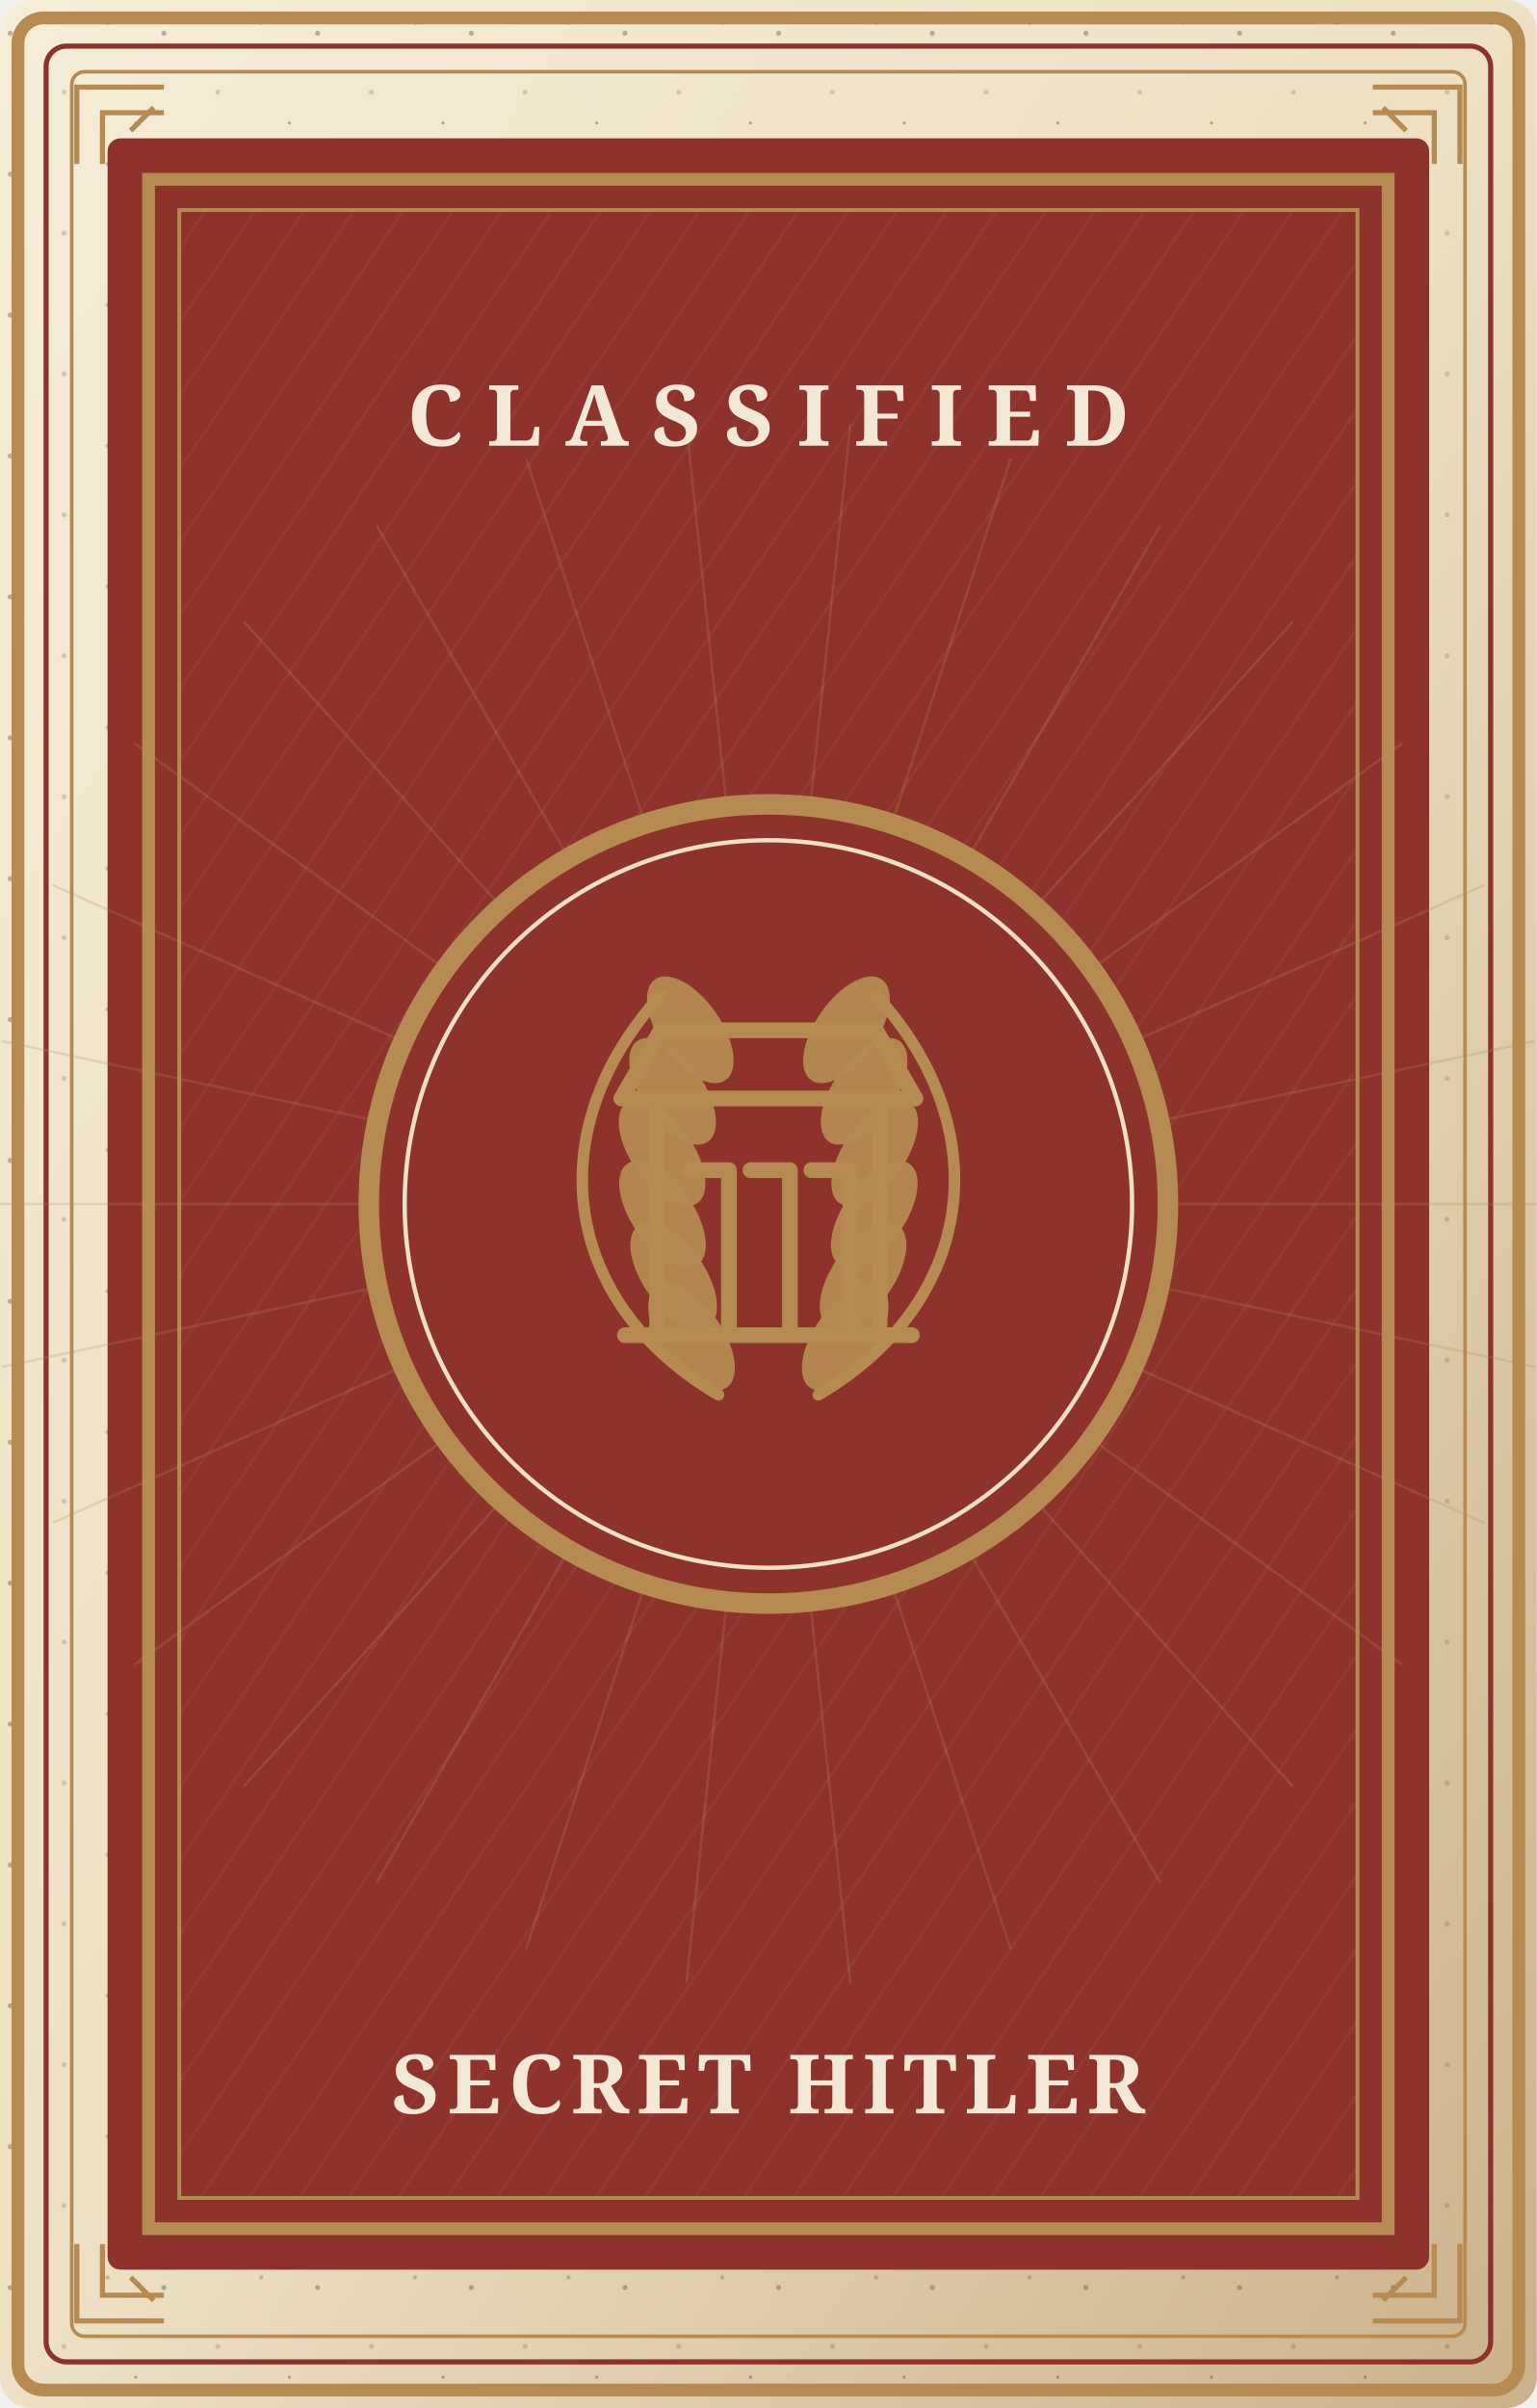
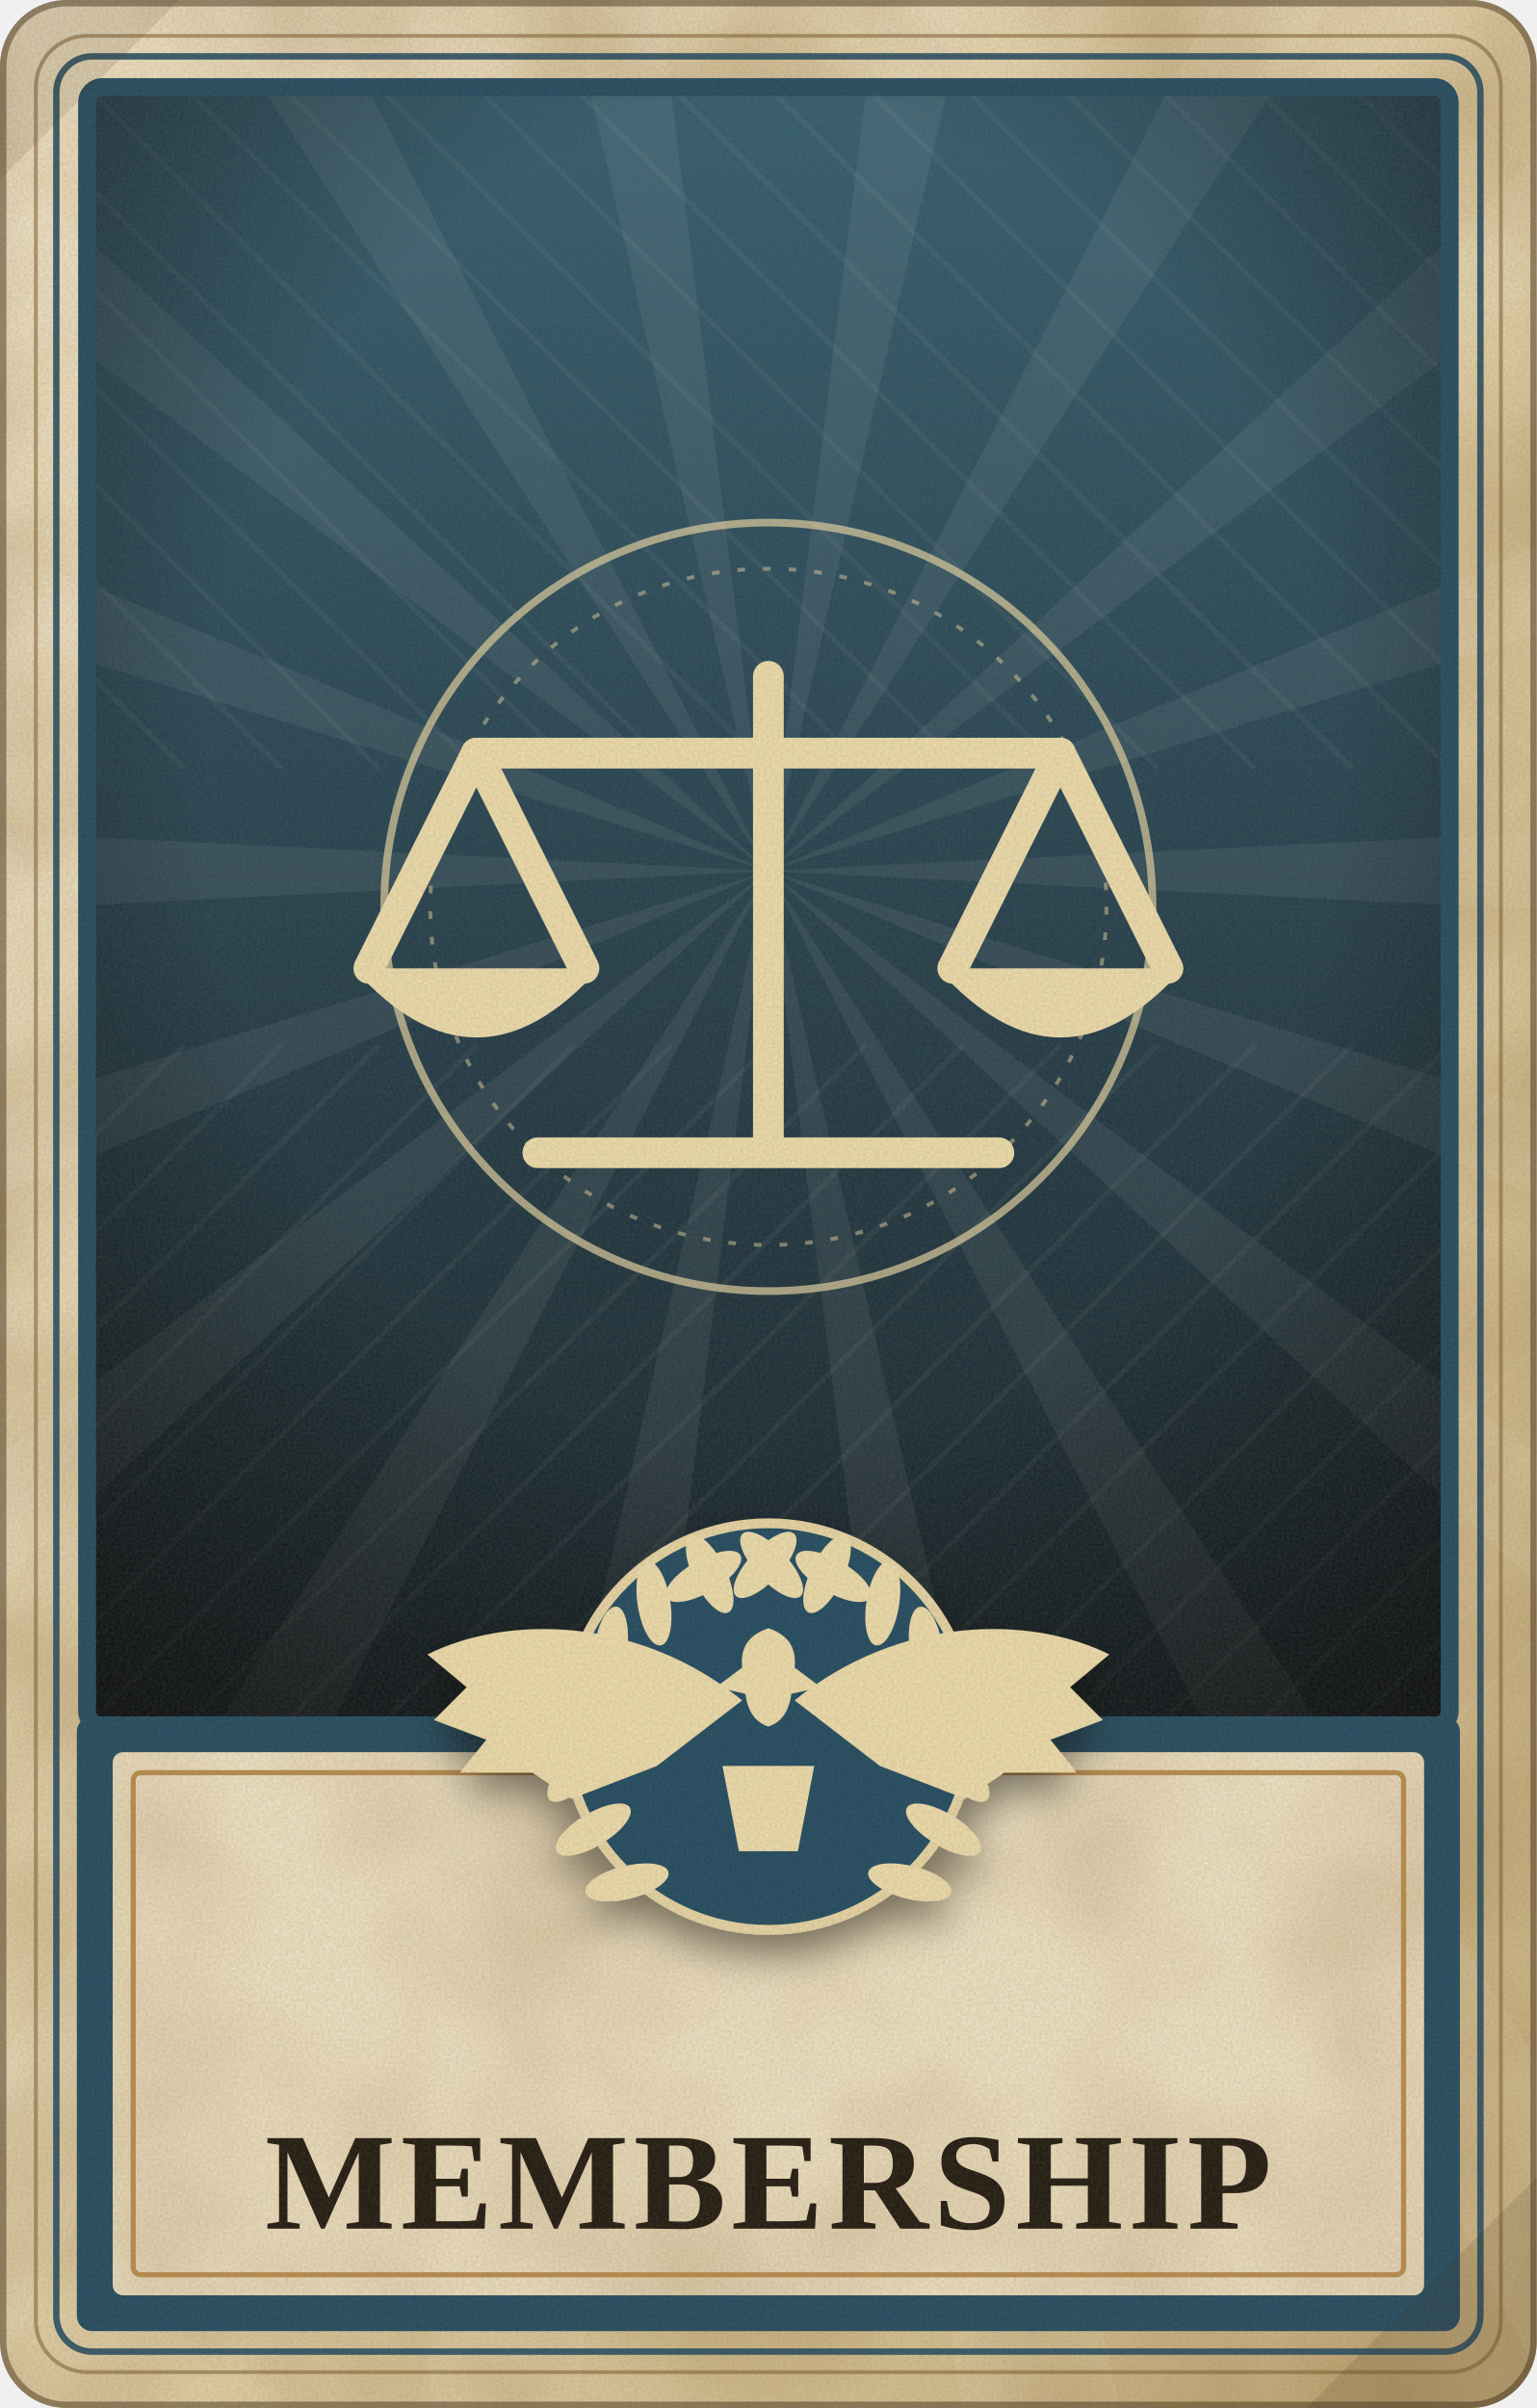
- <svg xmlns="http://www.w3.org/2000/svg" width="600" height="940" viewBox="0 0 600 940" role="img">
+ <svg xmlns="http://www.w3.org/2000/svg" width="600" height="940" viewBox="0 0 600 940">
  <defs>
-     <linearGradient id="paper" x1="0" x2="1" y1="0" y2="1">
-       <stop stop-color="#F6EDD8" />
-       <stop offset=".5" stop-color="#EDE0C4" />
-       <stop offset="1" stop-color="#CAB18A" />
+     <linearGradient id="paper" x1="0" y1="0" x2="1" y2="1">
+       <stop offset="0" stop-color="#efe3c6" />
+       <stop offset=".55" stop-color="#e3d2aa" />
+       <stop offset="1" stop-color="#c9b17f" />
    </linearGradient>
-     <linearGradient id="navy" x1="0" y1="0" x2="1" y2="1">
-       <stop stop-color="#1E4556" />
-       <stop offset="1" stop-color="#102A39" />
+     <linearGradient id="art" x1="0" y1="0" x2="0" y2="1">
+       <stop offset="0" stop-color="#2e5c73" />
+       <stop offset="1" stop-color="#10202b" />
    </linearGradient>
-     <linearGradient id="red" x1="0" y1="0" x2="1" y2="1">
-       <stop stop-color="#8E322C" />
-       <stop offset="1" stop-color="#541D20" />
-     </linearGradient>
-     <pattern id="grain" x="0" y="0" width="60" height="55" patternUnits="userSpaceOnUse">
-       <circle cx="4" cy="13" r="1" fill="#503621" opacity=".34" />
-       <circle cx="25" cy="36" r="1" fill="#503621" opacity=".19" />
-       <circle cx="42" cy="9" r=".8" fill="#503621" opacity=".27" />
-       <circle cx="53" cy="48" r=".6" fill="#503621" opacity=".4" />
-     </pattern>
-     <pattern id="hatch" width="16" height="16" patternUnits="userSpaceOnUse" patternTransform="rotate(34)">
-       <path d="M0 0 V16" stroke="#F9E5BC" stroke-opacity=".055" stroke-width="2" />
-     </pattern>
+     <radialGradient id="vig" cx=".5" cy=".42" r=".75">
+       <stop offset=".55" stop-color="#000" stop-opacity="0" />
+       <stop offset="1" stop-color="#000" stop-opacity=".62" />
+     </radialGradient>
+     <filter id="grain" x="0" y="0" width="100%" height="100%">
+       <feTurbulence type="fractalNoise" baseFrequency=".9" numOctaves="2" seed="4" />
+       <feColorMatrix values="0 0 0 0 .25  0 0 0 0 .17  0 0 0 0 .08  0 0 0 .55 0" />
+       <feComposite in2="SourceGraphic" operator="in" />
+     </filter>
+     <filter id="stain" x="0" y="0" width="100%" height="100%">
+       <feTurbulence type="fractalNoise" baseFrequency=".012" numOctaves="3" seed="9" />
+       <feColorMatrix values="0 0 0 0 .35  0 0 0 0 .22  0 0 0 0 .08  0 0 0 .9 -.28" />
+       <feComposite in2="SourceGraphic" operator="in" />
+     </filter>
+     <filter id="rough">
+       <feTurbulence type="fractalNoise" baseFrequency=".05" numOctaves="2" seed="2" result="n" />
+       <feDisplacementMap in="SourceGraphic" in2="n" scale="3" />
+     </filter>
+     <filter id="shadow" x="-20%" y="-20%" width="140%" height="140%">
+       <feDropShadow dx="0" dy="6" stdDeviation="6" flood-opacity=".5" />
+     </filter>
+     <clipPath id="card">
+       <rect x="0" y="0" width="600" height="940" rx="26" />
+     </clipPath>
+     <clipPath id="art">
+       <rect x="34" y="34" width="532" height="640" rx="6" />
+     </clipPath>
  </defs>
-   <rect x="0" y="0" width="600" height="940" rx="12" fill="url(#paper)" stroke="none" stroke-width="1" />
-   <rect x="0" y="0" width="600" height="940" rx="12" fill="url(#grain)" stroke="none" stroke-width="1" />
-   <rect x="7" y="7" width="586" height="926" rx="10" fill="none" stroke="#B58B52" stroke-width="5" />
-   <rect x="18" y="18" width="564" height="904" rx="8" fill="none" stroke="#8E322C" stroke-width="2" />
-   <rect x="28" y="28" width="544" height="884" rx="5" fill="none" stroke="#B58B52" stroke-width="1.4" />
-   <g transform="translate(30,30) scale(1)" stroke="#B58B52" fill="none" stroke-width="2">
-     <path d="M0 34 V4 H34 M10 34 V14 H34" />
-     <path d="M21 21 L30 12" />
-     <circle cx="28" cy="28" r="3" fill="#B58B52" stroke="none" />
+   <g clip-path="url(#card)">
+     <rect width="600" height="940" fill="url(#paper)" />
+     <rect width="600" height="940" fill="#fff" filter="url(#stain)" opacity=".8" />
+     <rect x="34" y="34" width="532" height="640" fill="url(#art)" />
+     <g clip-path="url(#art)">
+       <rect x="34" y="34" width="532" height="640" fill="url(#art)" />
+       <path d="M-270 34 L-4 300 M-270 674 L-4 408" stroke="#fff" opacity=".05" stroke-width="2" />
+       <path d="M-232 34 L34 300 M-232 674 L34 408" stroke="#fff" opacity=".05" stroke-width="2" />
+       <path d="M-194 34 L72 300 M-194 674 L72 408" stroke="#fff" opacity=".05" stroke-width="2" />
+       <path d="M-156 34 L110 300 M-156 674 L110 408" stroke="#fff" opacity=".05" stroke-width="2" />
+       <path d="M-118 34 L148 300 M-118 674 L148 408" stroke="#fff" opacity=".05" stroke-width="2" />
+       <path d="M-80 34 L186 300 M-80 674 L186 408" stroke="#fff" opacity=".05" stroke-width="2" />
+       <path d="M-42 34 L224 300 M-42 674 L224 408" stroke="#fff" opacity=".05" stroke-width="2" />
+       <path d="M-4 34 L262 300 M-4 674 L262 408" stroke="#fff" opacity=".05" stroke-width="2" />
+       <path d="M34 34 L300 300 M34 674 L300 408" stroke="#fff" opacity=".05" stroke-width="2" />
+       <path d="M72 34 L338 300 M72 674 L338 408" stroke="#fff" opacity=".05" stroke-width="2" />
+       <path d="M110 34 L376 300 M110 674 L376 408" stroke="#fff" opacity=".05" stroke-width="2" />
+       <path d="M148 34 L414 300 M148 674 L414 408" stroke="#fff" opacity=".05" stroke-width="2" />
+       <path d="M186 34 L452 300 M186 674 L452 408" stroke="#fff" opacity=".05" stroke-width="2" />
+       <path d="M224 34 L490 300 M224 674 L490 408" stroke="#fff" opacity=".05" stroke-width="2" />
+       <path d="M262 34 L528 300 M262 674 L528 408" stroke="#fff" opacity=".05" stroke-width="2" />
+       <path d="M300 34 L566 300 M300 674 L566 408" stroke="#fff" opacity=".05" stroke-width="2" />
+       <path d="M338 34 L604 300 M338 674 L604 408" stroke="#fff" opacity=".05" stroke-width="2" />
+       <path d="M376 34 L642 300 M376 674 L642 408" stroke="#fff" opacity=".05" stroke-width="2" />
+       <path d="M414 34 L680 300 M414 674 L680 408" stroke="#fff" opacity=".05" stroke-width="2" />
+       <path d="M452 34 L718 300 M452 674 L718 408" stroke="#fff" opacity=".05" stroke-width="2" />
+       <path d="M490 34 L756 300 M490 674 L756 408" stroke="#fff" opacity=".05" stroke-width="2" />
+       <path d="M528 34 L794 300 M528 674 L794 408" stroke="#fff" opacity=".05" stroke-width="2" />
+       <path d="M566 34 L832 300 M566 674 L832 408" stroke="#fff" opacity=".05" stroke-width="2" />
+       <path d="M604 34 L870 300 M604 674 L870 408" stroke="#fff" opacity=".05" stroke-width="2" />
+       <path d="M300 340 L999 305 L999 375Z" fill="#fff" opacity=".07" />
+       <path d="M300 340 L969 546 L945 612Z" fill="#fff" opacity=".07" />
+       <path d="M300 340 L858 763 L813 816Z" fill="#fff" opacity=".07" />
+       <path d="M300 340 L680 928 L619 963Z" fill="#fff" opacity=".07" />
+       <path d="M300 340 L456 1022 L387 1035Z" fill="#fff" opacity=".07" />
+       <path d="M300 340 L213 1035 L144 1022Z" fill="#fff" opacity=".07" />
+       <path d="M300 340 L-19 963 L-80 928Z" fill="#fff" opacity=".07" />
+       <path d="M300 340 L-213 816 L-258 763Z" fill="#fff" opacity=".07" />
+       <path d="M300 340 L-345 612 L-369 546Z" fill="#fff" opacity=".07" />
+       <path d="M300 340 L-399 375 L-399 305Z" fill="#fff" opacity=".07" />
+       <path d="M300 340 L-369 134 L-345 68Z" fill="#fff" opacity=".07" />
+       <path d="M300 340 L-258 -83 L-213 -136Z" fill="#fff" opacity=".07" />
+       <path d="M300 340 L-80 -248 L-19 -283Z" fill="#fff" opacity=".07" />
+       <path d="M300 340 L144 -342 L213 -355Z" fill="#fff" opacity=".07" />
+       <path d="M300 340 L387 -355 L456 -342Z" fill="#fff" opacity=".07" />
+       <path d="M300 340 L619 -283 L680 -248Z" fill="#fff" opacity=".07" />
+       <path d="M300 340 L813 -136 L858 -83Z" fill="#fff" opacity=".07" />
+       <path d="M300 340 L945 68 L969 134Z" fill="#fff" opacity=".07" />
+       <g transform="translate(300 354)">
+         <circle r="150" fill="none" stroke="#e8d8a8" stroke-width="3" opacity=".7" />
+         <circle r="132" fill="none" stroke="#e8d8a8" stroke-width="1.5" opacity=".5" stroke-dasharray="3 7" />
+       </g>
+       <g transform="translate(300 354) scale(3) translate(-300 -674)">
+         <g stroke="#efe0b0" fill="none" stroke-width="4" stroke-linecap="round">
+           <path d="M300 644 V704" />
+           <path d="M270 706 H330" />
+           <path d="M262 654 H338" />
+           <path d="M262 654 L248 682 M262 654 L276 682 M338 654 L324 682 M338 654 L352 682" />
+         </g>
+         <path d="M246 682 Q262 700 278 682 Z M322 682 Q338 700 354 682 Z" fill="#efe0b0" />
+       </g>
+       <rect x="34" y="34" width="532" height="640" fill="url(#vig)" />
+     </g>
+     <rect x="34" y="34" width="532" height="640" rx="6" fill="none" stroke="#1f4a63" stroke-width="7" />
+     <rect x="22" y="22" width="556" height="896" rx="14" fill="none" stroke="#1f4a63" stroke-width="2.5" opacity=".9" />
+     <rect x="14" y="14" width="572" height="912" rx="20" fill="none" stroke="#7a5a2c" stroke-width="1.5" opacity=".55" />
+     <path d="M26 674 L574 674 L574 712 L560 728 L574 744 L574 900 L26 900 L26 744 L40 728 L26 712 Z" fill="#1f4a63" opacity=".0" />
+     <rect x="30" y="670" width="540" height="240" rx="6" fill="#1f4a63" />
+     <rect x="44" y="684" width="512" height="212" rx="4" fill="#f1e6c9" />
+     <rect x="44" y="684" width="512" height="212" rx="4" fill="#fff" filter="url(#stain)" opacity=".55" />
+     <rect x="52" y="692" width="496" height="196" rx="3" fill="none" stroke="#b98d4e" stroke-width="2" />
+     <text x="300" y="870" text-anchor="middle" font-family="Georgia,'Times New Roman',serif" font-weight="900" font-size="54" fill="#1d1710" letter-spacing="2">MEMBERSHIP</text>
+     <g filter="url(#shadow)" transform="translate(300 674) scale(1.28) translate(-300 -674)">
+       <circle cx="300" cy="674" r="62" fill="#1f4a63" />
+       <circle cx="300" cy="674" r="62" fill="none" stroke="#e8d8a8" stroke-width="3" />
+       <ellipse cx="280.2" cy="628.2" rx="5" ry="13" transform="rotate(60 280.2 628.2)" fill="#efe0b0" />
+       <ellipse cx="299.0" cy="624.7" rx="5" ry="13" transform="rotate(43 299.0 624.7)" fill="#efe0b0" />
+       <ellipse cx="317.9" cy="627.5" rx="5" ry="13" transform="rotate(26 317.9 627.5)" fill="#efe0b0" />
+       <ellipse cx="334.9" cy="636.4" rx="5" ry="13" transform="rotate(9 334.9 636.4)" fill="#efe0b0" />
+       <ellipse cx="348.1" cy="650.3" rx="5" ry="13" transform="rotate(-8 348.1 650.3)" fill="#efe0b0" />
+       <ellipse cx="356.0" cy="667.7" rx="5" ry="13" transform="rotate(-25 356.0 667.7)" fill="#efe0b0" />
+       <ellipse cx="357.9" cy="686.7" rx="5" ry="13" transform="rotate(-42 357.9 686.7)" fill="#efe0b0" />
+       <ellipse cx="353.4" cy="705.4" rx="5" ry="13" transform="rotate(-59 353.4 705.4)" fill="#efe0b0" />
+       <ellipse cx="343.1" cy="721.5" rx="5" ry="13" transform="rotate(-76 343.1 721.5)" fill="#efe0b0" />
+       <ellipse cx="319.8" cy="628.2" rx="5" ry="13" transform="rotate(-60 319.8 628.2)" fill="#efe0b0" />
+       <ellipse cx="301.0" cy="624.7" rx="5" ry="13" transform="rotate(-43 301.0 624.7)" fill="#efe0b0" />
+       <ellipse cx="282.1" cy="627.5" rx="5" ry="13" transform="rotate(-26 282.1 627.5)" fill="#efe0b0" />
+       <ellipse cx="265.1" cy="636.4" rx="5" ry="13" transform="rotate(-9 265.1 636.4)" fill="#efe0b0" />
+       <ellipse cx="251.9" cy="650.3" rx="5" ry="13" transform="rotate(8 251.9 650.3)" fill="#efe0b0" />
+       <ellipse cx="244.0" cy="667.7" rx="5" ry="13" transform="rotate(25 244.0 667.7)" fill="#efe0b0" />
+       <ellipse cx="242.1" cy="686.7" rx="5" ry="13" transform="rotate(42 242.1 686.7)" fill="#efe0b0" />
+       <ellipse cx="246.6" cy="705.4" rx="5" ry="13" transform="rotate(59 246.6 705.4)" fill="#efe0b0" />
+       <ellipse cx="256.9" cy="721.5" rx="5" ry="13" transform="rotate(76 256.9 721.5)" fill="#efe0b0" />
+       <g fill="#efe0b0">
+         <path d="M308 666 C340 640 380 640 404 652 L392 662 L402 672 L386 678 L394 688 L372 688 L360 696 L334 686 Z" />
+         <path d="M292 666 C260 640 220 640 196 652 L208 662 L198 672 L214 678 L206 688 L228 688 L240 696 L266 686 Z" />
+         <path d="M300 644 q9 3 8 12 l8 6 l-9 2 q-1 8 -7 10 q-6 -2 -7 -10 l-9 -2 l8 -6 q-1 -9 8 -12z" />
+         <path d="M286 686 h28 l-5 26 h-18z" />
+       </g>
+     </g>
+     <rect width="600" height="940" fill="#fff" filter="url(#grain)" opacity=".5" />
+     <rect width="600" height="940" rx="26" fill="none" stroke="#3a2813" stroke-opacity=".45" stroke-width="5" />
+     <path d="M0 0 L70 0 L0 70 Z" fill="#3a2a14" opacity=".12" />
+     <path d="M600 940 L510 940 L600 850 Z" fill="#3a2a14" opacity=".14" />
  </g>
-   <g transform="translate(570 30) scale(-1 1)">
-     <g transform="translate(0,0) scale(1)" stroke="#B58B52" fill="none" stroke-width="2">
-       <path d="M0 34 V4 H34 M10 34 V14 H34" />
-       <path d="M21 21 L30 12" />
-       <circle cx="28" cy="28" r="3" fill="#B58B52" stroke="none" />
-     </g>
-   </g>
-   <g transform="translate(30 910) scale(1 -1)">
-     <g transform="translate(0,0) scale(1)" stroke="#B58B52" fill="none" stroke-width="2">
-       <path d="M0 34 V4 H34 M10 34 V14 H34" />
-       <path d="M21 21 L30 12" />
-       <circle cx="28" cy="28" r="3" fill="#B58B52" stroke="none" />
-     </g>
-   </g>
-   <g transform="translate(570 910) scale(-1 -1)">
-     <g transform="translate(0,0) scale(1)" stroke="#B58B52" fill="none" stroke-width="2">
-       <path d="M0 34 V4 H34 M10 34 V14 H34" />
-       <path d="M21 21 L30 12" />
-       <circle cx="28" cy="28" r="3" fill="#B58B52" stroke="none" />
-     </g>
-   </g>
-   <rect x="42" y="54" width="516" height="832" rx="5" fill="#8E322C" stroke="none" stroke-width="1" />
-   <rect x="58" y="70" width="484" height="800" rx="0" fill="none" stroke="#B58B52" stroke-width="5" />
-   <rect x="70" y="82" width="460" height="776" rx="0" fill="url(#hatch)" stroke="#B58B52" stroke-width="1.5" />
-   <line x1="438.0" y1="470.0" x2="606.0" y2="470.0" stroke="#B58B52" stroke-width="1" opacity=".25" />
-   <line x1="435.0" y1="498.7" x2="599.3" y2="533.6" stroke="#B58B52" stroke-width="1" opacity=".25" />
-   <line x1="426.1" y1="526.1" x2="579.5" y2="594.5" stroke="#B58B52" stroke-width="1" opacity=".25" />
-   <line x1="411.6" y1="551.1" x2="547.6" y2="649.9" stroke="#B58B52" stroke-width="1" opacity=".25" />
-   <line x1="392.3" y1="572.6" x2="504.8" y2="697.4" stroke="#B58B52" stroke-width="1" opacity=".25" />
-   <line x1="369.0" y1="589.5" x2="453.0" y2="735.0" stroke="#B58B52" stroke-width="1" opacity=".25" />
-   <line x1="342.6" y1="601.2" x2="394.6" y2="761.0" stroke="#B58B52" stroke-width="1" opacity=".25" />
-   <line x1="314.4" y1="607.2" x2="332.0" y2="774.3" stroke="#B58B52" stroke-width="1" opacity=".25" />
-   <line x1="285.6" y1="607.2" x2="268.0" y2="774.3" stroke="#B58B52" stroke-width="1" opacity=".25" />
-   <line x1="257.4" y1="601.2" x2="205.4" y2="761.0" stroke="#B58B52" stroke-width="1" opacity=".25" />
-   <line x1="231.0" y1="589.5" x2="147.0" y2="735.0" stroke="#B58B52" stroke-width="1" opacity=".25" />
-   <line x1="207.7" y1="572.6" x2="95.2" y2="697.4" stroke="#B58B52" stroke-width="1" opacity=".25" />
-   <line x1="188.4" y1="551.1" x2="52.4" y2="649.9" stroke="#B58B52" stroke-width="1" opacity=".25" />
-   <line x1="173.9" y1="526.1" x2="20.5" y2="594.5" stroke="#B58B52" stroke-width="1" opacity=".25" />
-   <line x1="165.0" y1="498.7" x2="0.7" y2="533.6" stroke="#B58B52" stroke-width="1" opacity=".25" />
-   <line x1="162.0" y1="470.0" x2="-6.0" y2="470.0" stroke="#B58B52" stroke-width="1" opacity=".25" />
-   <line x1="165.0" y1="441.3" x2="0.7" y2="406.4" stroke="#B58B52" stroke-width="1" opacity=".25" />
-   <line x1="173.9" y1="413.9" x2="20.5" y2="345.5" stroke="#B58B52" stroke-width="1" opacity=".25" />
-   <line x1="188.4" y1="388.9" x2="52.4" y2="290.1" stroke="#B58B52" stroke-width="1" opacity=".25" />
-   <line x1="207.7" y1="367.4" x2="95.2" y2="242.6" stroke="#B58B52" stroke-width="1" opacity=".25" />
-   <line x1="231.0" y1="350.5" x2="147.0" y2="205.0" stroke="#B58B52" stroke-width="1" opacity=".25" />
-   <line x1="257.4" y1="338.8" x2="205.4" y2="179.0" stroke="#B58B52" stroke-width="1" opacity=".25" />
-   <line x1="285.6" y1="332.8" x2="268.0" y2="165.7" stroke="#B58B52" stroke-width="1" opacity=".25" />
-   <line x1="314.4" y1="332.8" x2="332.0" y2="165.7" stroke="#B58B52" stroke-width="1" opacity=".25" />
-   <line x1="342.6" y1="338.8" x2="394.6" y2="179.0" stroke="#B58B52" stroke-width="1" opacity=".25" />
-   <line x1="369.0" y1="350.5" x2="453.0" y2="205.0" stroke="#B58B52" stroke-width="1" opacity=".25" />
-   <line x1="392.3" y1="367.4" x2="504.8" y2="242.6" stroke="#B58B52" stroke-width="1" opacity=".25" />
-   <line x1="411.6" y1="388.9" x2="547.6" y2="290.1" stroke="#B58B52" stroke-width="1" opacity=".25" />
-   <line x1="426.1" y1="413.9" x2="579.5" y2="345.5" stroke="#B58B52" stroke-width="1" opacity=".25" />
-   <line x1="435.0" y1="441.3" x2="599.3" y2="406.4" stroke="#B58B52" stroke-width="1" opacity=".25" />
-   <circle cx="300" cy="470" r="156" fill="#8E322C" stroke="#B58B52" stroke-width="8" />
-   <circle cx="300" cy="470" r="142" fill="none" stroke="#EDE0C4" stroke-width="1.7" />
-   <g transform="translate(300,480) scale(1.5)" fill="none" stroke="#B58B52" stroke-width="3" stroke-linecap="round">
-     <path d="M-13 43 C-54 19 -60 -26 -28 -61 M13 43 C54 19 60 -26 28 -61" />
-     <ellipse cx="-20.0" cy="28" rx="8" ry="16" fill="#B58B52" stroke="none" transform="rotate(-35 -20.0 28)" opacity=".95" />
-     <ellipse cx="-24.648" cy="12" rx="8" ry="16" fill="#B58B52" stroke="none" transform="rotate(-35 -24.64828 12)" opacity=".95" />
-     <ellipse cx="-27.566" cy="-4" rx="8" ry="16" fill="#B58B52" stroke="none" transform="rotate(-35 -27.56627 -4)" opacity=".95" />
-     <ellipse cx="-27.668" cy="-20" rx="8" ry="16" fill="#B58B52" stroke="none" transform="rotate(-35 -27.66777 -20)" opacity=".95" />
-     <ellipse cx="-24.915" cy="-36" rx="8" ry="16" fill="#B58B52" stroke="none" transform="rotate(-35 -24.91499 -36)" opacity=".95" />
-     <ellipse cx="-20.333" cy="-52" rx="8" ry="16" fill="#B58B52" stroke="none" transform="rotate(-35 -20.33265 -52)" opacity=".95" />
-     <ellipse cx="20.0" cy="28" rx="8" ry="16" fill="#B58B52" stroke="none" transform="rotate(35 20.0 28)" opacity=".95" />
-     <ellipse cx="24.648" cy="12" rx="8" ry="16" fill="#B58B52" stroke="none" transform="rotate(35 24.64828 12)" opacity=".95" />
-     <ellipse cx="27.566" cy="-4" rx="8" ry="16" fill="#B58B52" stroke="none" transform="rotate(35 27.56627 -4)" opacity=".95" />
-     <ellipse cx="27.668" cy="-20" rx="8" ry="16" fill="#B58B52" stroke="none" transform="rotate(35 27.66777 -20)" opacity=".95" />
-     <ellipse cx="24.915" cy="-36" rx="8" ry="16" fill="#B58B52" stroke="none" transform="rotate(35 24.91499 -36)" opacity=".95" />
-     <ellipse cx="20.333" cy="-52" rx="8" ry="16" fill="#B58B52" stroke="none" transform="rotate(35 20.33265 -52)" opacity=".95" />
-   </g>
-   <g transform="translate(300,468) scale(1.4)" stroke="#B58B52" fill="none" stroke-width="4.4" stroke-linejoin="round" stroke-linecap="round">
-     <path d="M-40 38 H40 M-31 38 V-28 H31 V38 M-41 -28 H41 L30 -47 H-30 Z M-22 -8 H-11 V38 M-5 -8 H6 V38 M12 -8 H23 V38" />
-   </g>
-   <text x="300" y="174" text-anchor="middle" font-family="EB Garamond,serif" font-weight="600" font-size="33" fill="#F2E8D5" letter-spacing="9">CLASSIFIED</text>
-   <text x="300" y="825" text-anchor="middle" font-family="EB Garamond,serif" font-weight="600" font-size="32" fill="#F2E8D5" letter-spacing="3">SECRET HITLER</text>
</svg>
